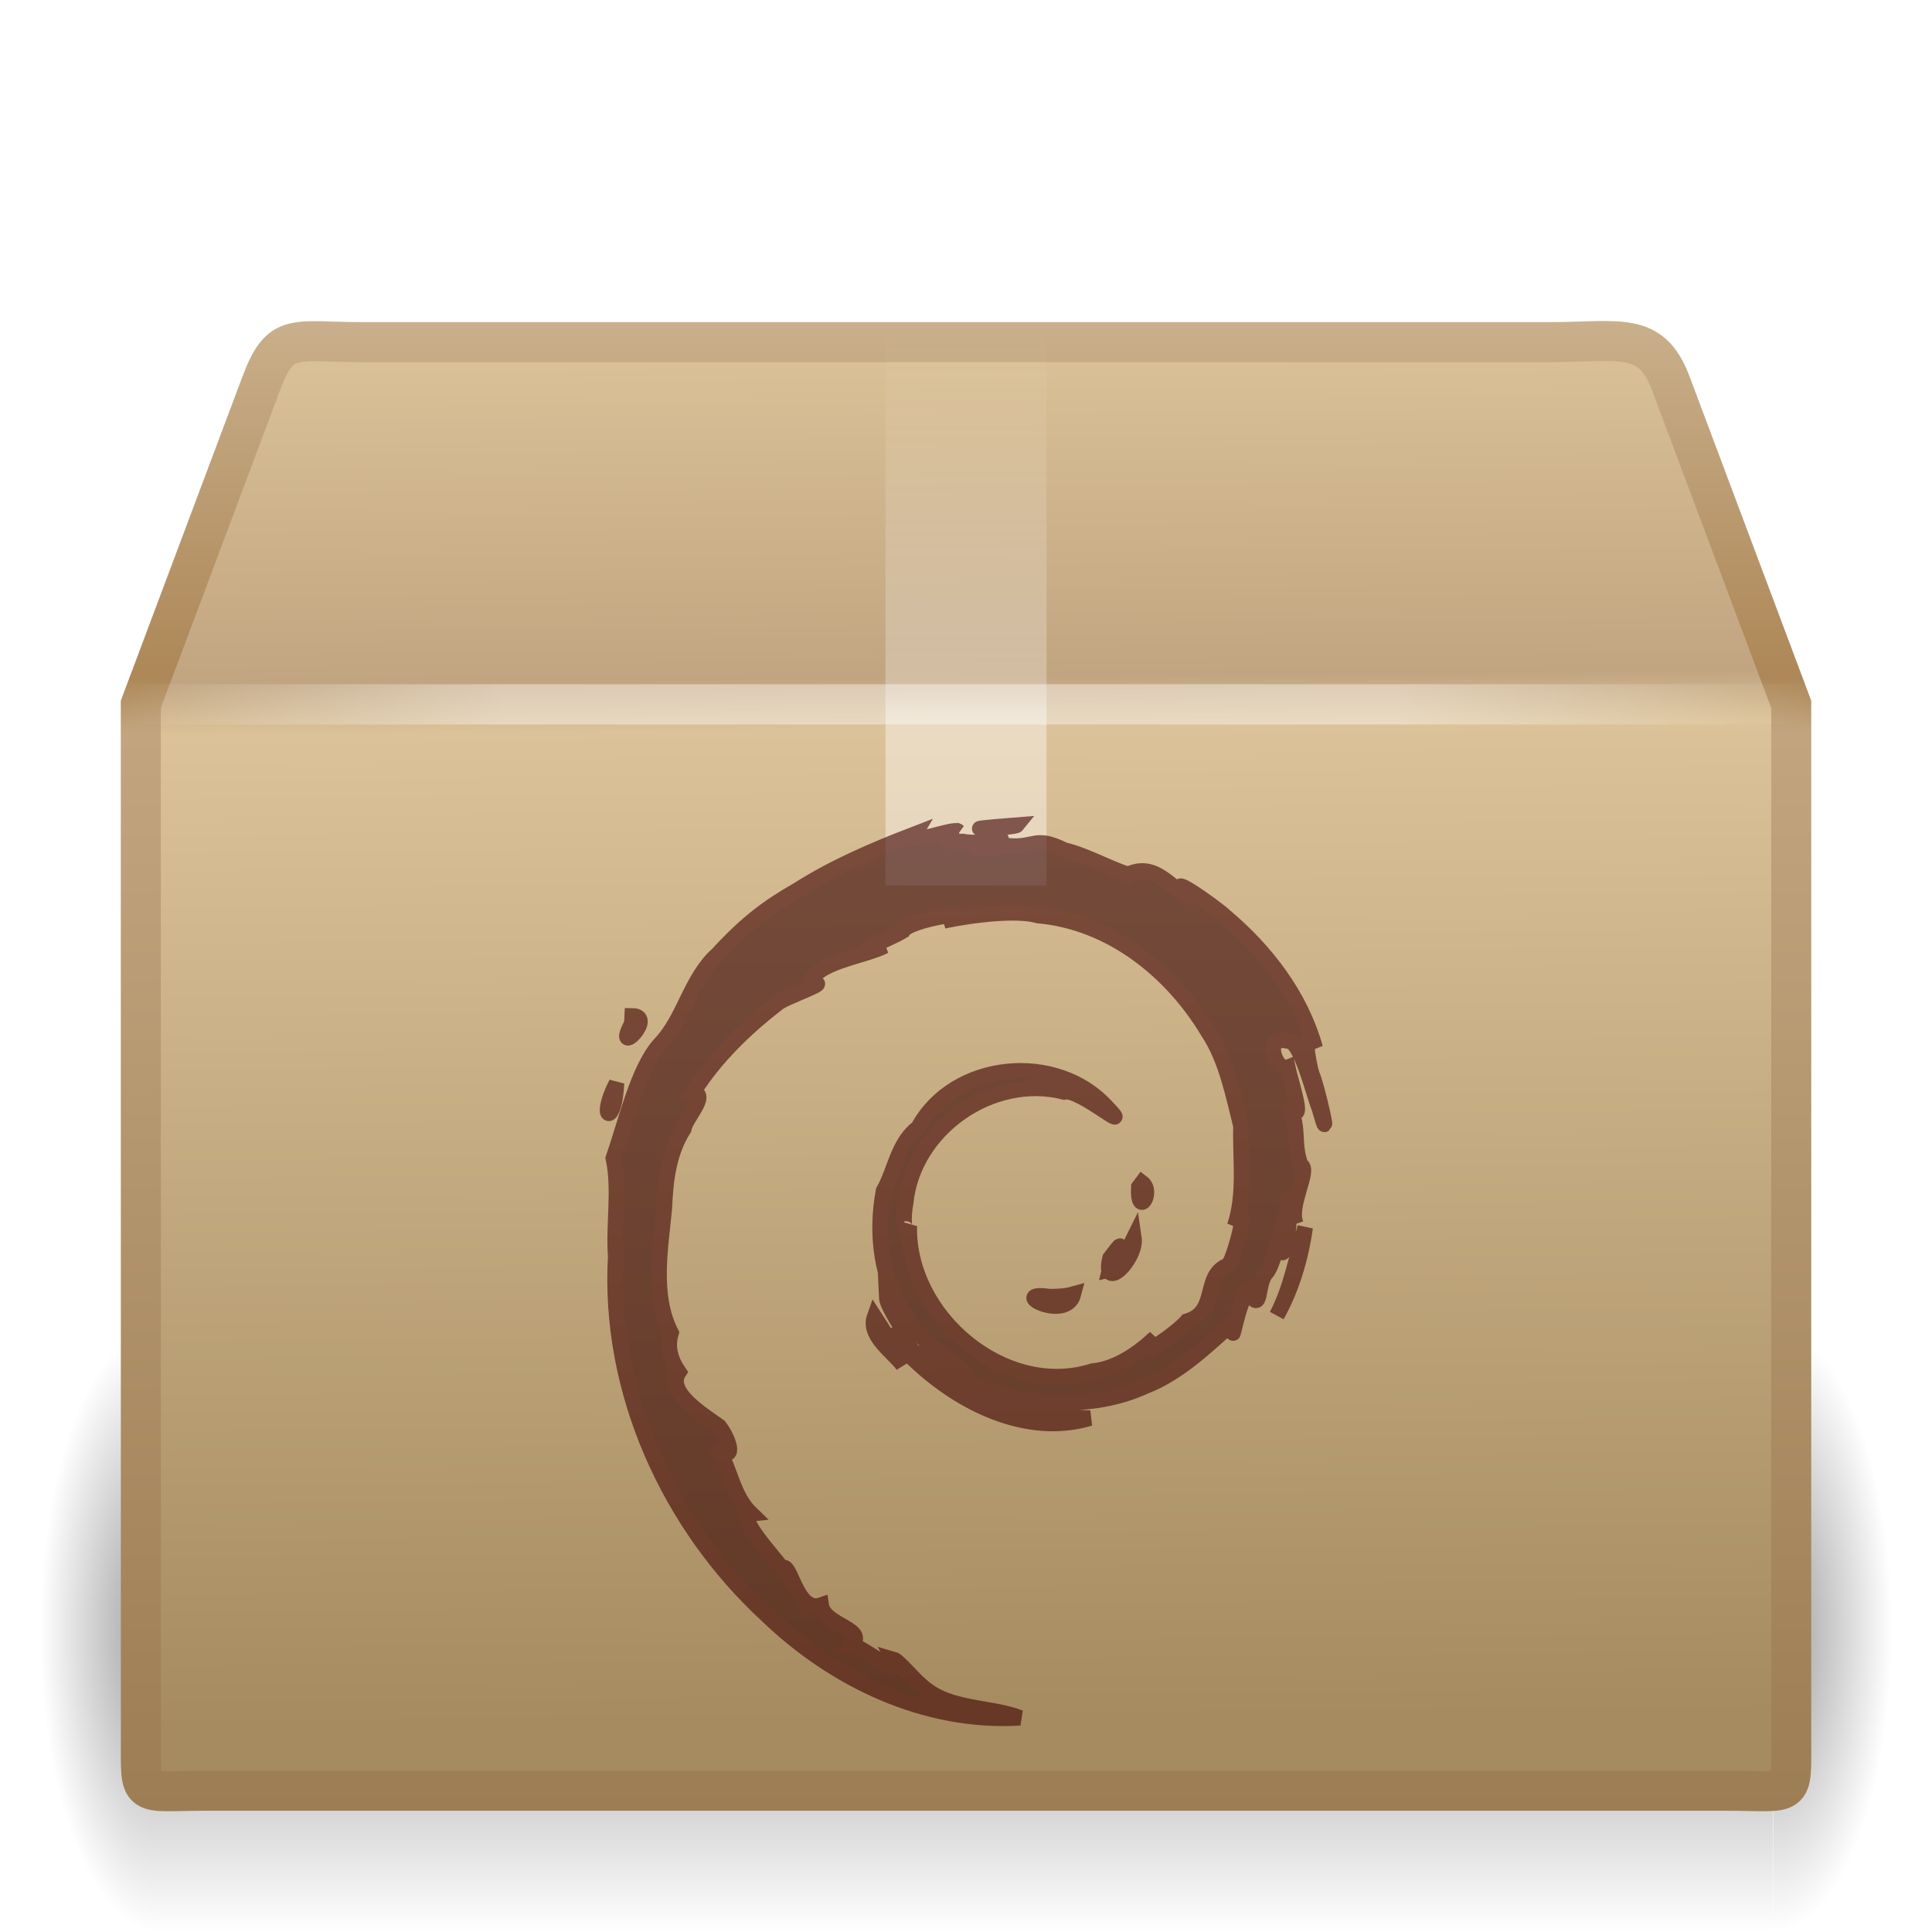
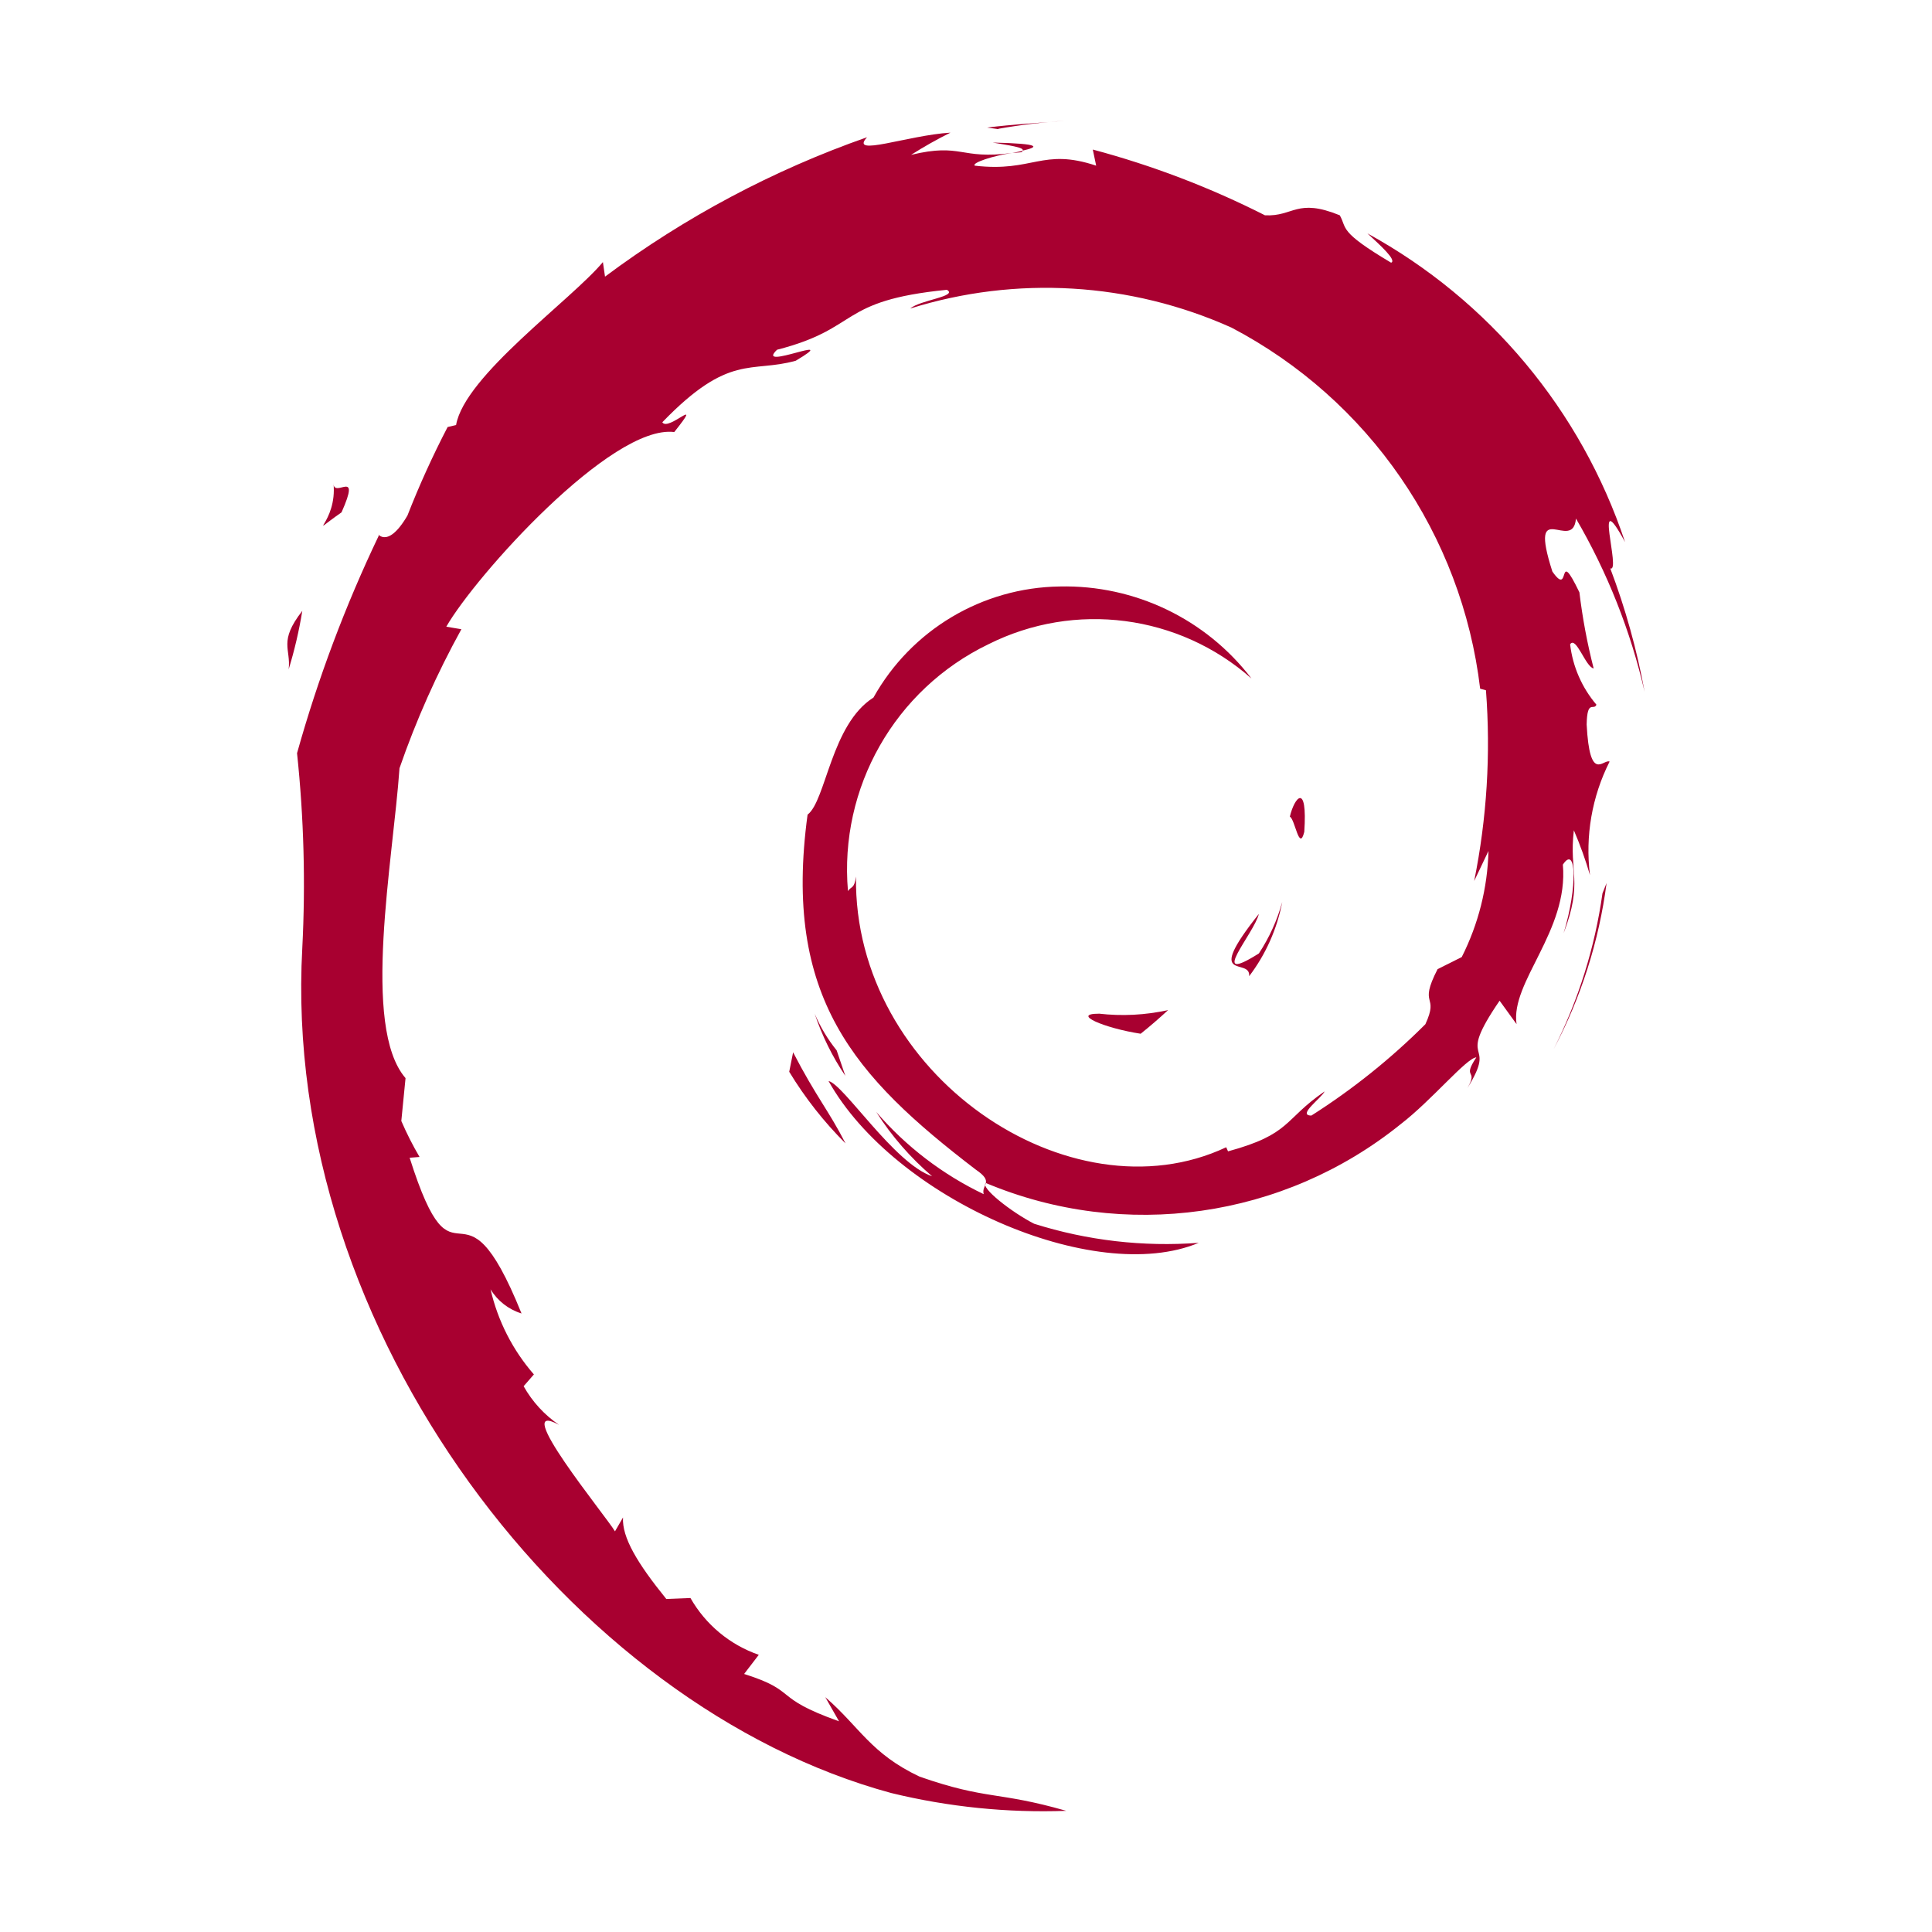
- <svg xmlns="http://www.w3.org/2000/svg" xmlns:xlink="http://www.w3.org/1999/xlink" version="1.1" width="48" height="48" id="svg5987">
-   <defs id="defs5989">
-     <radialGradient cx="5" cy="41.5" r="5" fx="5" fy="41.5" id="radialGradient3314" xlink:href="#linearGradient3681" gradientUnits="userSpaceOnUse" gradientTransform="matrix(0.5938225,0,0,1.536653,41.14089,-103.9362)" />
-     <linearGradient id="linearGradient3703">
-       <stop id="stop3705" style="stop-color:black;stop-opacity:0" offset="0" />
-       <stop id="stop3711" style="stop-color:black;stop-opacity:1" offset="0.5" />
-       <stop id="stop3707" style="stop-color:black;stop-opacity:0" offset="1" />
-     </linearGradient>
-     <linearGradient x1="17.554" y1="46" x2="17.554" y2="35" id="linearGradient3312" xlink:href="#linearGradient3703" gradientUnits="userSpaceOnUse" gradientTransform="matrix(1.757032,0,0,1.396957,-17.39401,-16.4117)" />
-     <linearGradient id="linearGradient3681">
-       <stop id="stop3683" style="stop-color:black;stop-opacity:1" offset="0" />
-       <stop id="stop3685" style="stop-color:black;stop-opacity:0" offset="1" />
-     </linearGradient>
-     <radialGradient cx="5" cy="41.5" r="5" fx="5" fy="41.5" id="radialGradient3310" xlink:href="#linearGradient3681" gradientUnits="userSpaceOnUse" gradientTransform="matrix(0.5938225,0,0,1.536653,-6.659473,-103.9362)" />
-     <linearGradient id="linearGradient3295">
-       <stop id="stop3297" style="stop-color:#c9af8b;stop-opacity:1" offset="0" />
-       <stop id="stop3299" style="stop-color:#ad8757;stop-opacity:1" offset="0.239" />
-       <stop id="stop3301" style="stop-color:#c2a57f;stop-opacity:1" offset="0.276" />
-       <stop id="stop3303" style="stop-color:#9d7d53;stop-opacity:1" offset="1" />
-     </linearGradient>
-     <linearGradient x1="15.464" y1="7.976" x2="15.464" y2="45.042" id="linearGradient3293" xlink:href="#linearGradient3295" gradientUnits="userSpaceOnUse" />
-     <linearGradient id="linearGradient3199">
-       <stop id="stop3201" style="stop-color:#dac197;stop-opacity:1" offset="0" />
-       <stop id="stop3203" style="stop-color:#c1a581;stop-opacity:1" offset="0.239" />
-       <stop id="stop3205" style="stop-color:#dbc298;stop-opacity:1" offset="0.276" />
-       <stop id="stop3207" style="stop-color:#a68b60;stop-opacity:1" offset="1" />
-     </linearGradient>
-     <linearGradient x1="24.823" y1="15.378" x2="24.997" y2="37.277" id="linearGradient3197" xlink:href="#linearGradient3199" gradientUnits="userSpaceOnUse" gradientTransform="matrix(1.282225,0,0,1.557262,-6.070192,-15.29076)" />
-     <linearGradient id="linearGradient4559">
-       <stop id="stop4561" style="stop-color:white;stop-opacity:0" offset="0" />
-       <stop id="stop4563" style="stop-color:white;stop-opacity:0" offset="1" />
-     </linearGradient>
-     <linearGradient x1="23.452" y1="30.555" x2="43.007" y2="45.934" id="linearGradient2659" xlink:href="#linearGradient4559" gradientUnits="userSpaceOnUse" gradientTransform="matrix(1.282225,0,0,1.174687,-6.070192,-5.303168)" />
-     <linearGradient id="linearGradient3827">
-       <stop id="stop3829" style="stop-color:white;stop-opacity:1" offset="0" />
-       <stop id="stop4295" style="stop-color:white;stop-opacity:1" offset="0.302" />
-       <stop id="stop4293" style="stop-color:white;stop-opacity:0.69" offset="0.344" />
-       <stop id="stop3832" style="stop-color:white;stop-opacity:0" offset="1" />
-     </linearGradient>
-     <linearGradient x1="26" y1="22" x2="26" y2="8" id="linearGradient3834" xlink:href="#linearGradient3827" gradientUnits="userSpaceOnUse" />
-     <linearGradient id="linearGradient3275">
-       <stop id="stop3277" style="stop-color:white;stop-opacity:0" offset="0" />
-       <stop id="stop3283" style="stop-color:white;stop-opacity:1" offset="0.245" />
-       <stop id="stop3285" style="stop-color:white;stop-opacity:1" offset="0.774" />
-       <stop id="stop3279" style="stop-color:white;stop-opacity:0" offset="1" />
-     </linearGradient>
-     <linearGradient x1="44.995" y1="17.5" x2="3.005" y2="17.5" id="linearGradient3281" xlink:href="#linearGradient3275" gradientUnits="userSpaceOnUse" spreadMethod="reflect" />
-   </defs>
-   <g id="layer1">
-     <g transform="matrix(0.9926623,0,0,0.9761474,0.2751901,1.292963)" id="g3305" style="opacity:0.4;display:inline">
-       <rect width="2.96" height="15.367" x="-3.69" y="-47.848" transform="scale(-1,-1)" id="rect2484" style="fill:url(#radialGradient3310);fill-opacity:1;stroke:none" />
-       <rect width="40.412" height="15.367" x="3.69" y="32.482" id="rect2486" style="fill:url(#linearGradient3312);fill-opacity:1;stroke:none" />
-       <rect width="2.96" height="15.367" x="44.11" y="-47.848" transform="scale(1,-1)" id="rect3444" style="fill:url(#radialGradient3314);fill-opacity:1;stroke:none;display:inline" />
-     </g>
-     <path d="m 9.011,8.5 29.498,0 c 1.722,0 2.497,-0.287 2.992,1 l 3.002,8 0,25.674 c 0,1.553 0.103,1.316 -1.619,1.316 l -37.765,0 c -1.722,0 -1.619,0.237 -1.619,-1.316 L 3.498,17.5 6.5,9.5 c 0.481,-1.261 0.789,-1 2.511,-1 z" id="path2488" style="fill:url(#linearGradient3197);fill-opacity:1;fill-rule:nonzero;stroke:url(#linearGradient3293);stroke-width:0.994;stroke-linecap:round;stroke-linejoin:miter;stroke-miterlimit:4;stroke-opacity:1;stroke-dasharray:none;stroke-dashoffset:0;marker:none;visibility:visible;display:block;overflow:visible" />
-     <path d="m 9.948,9.513 27.653,0 c 1.614,0 2.613,0.557 3.29,2.086 l 2.329,6.42 0,23.145 c 0,1.461 -0.819,2.196 -2.433,2.196 l -33.733,0 c -1.614,0 -2.273,-0.809 -2.273,-2.27 l 0,-23.071 2.254,-6.557 C 7.485,10.276 8.334,9.513 9.948,9.513 z" id="path2490" style="opacity:0.505;fill:none;stroke:url(#linearGradient2659);stroke-width:0.742;stroke-linecap:butt;stroke-linejoin:miter;stroke-miterlimit:4;stroke-opacity:1;stroke-dasharray:none;stroke-dashoffset:0;marker:none;visibility:visible;display:block;overflow:visible" />
-     <path d="m 22,8 c 1.333,0 2.667,0 4,0 0,4.667 0,9.333 0,14 -0.394,0 -0.787,0 -1.181,0 -0.403,0 -0.806,0 -1.209,0 -0.325,0 -0.649,0 -0.974,0 C 22.424,22 22.212,22 22,22 22,17.333 22,12.667 22,8 z" id="rect3326" style="opacity:0.4;fill:url(#linearGradient3834);fill-opacity:1;fill-rule:nonzero;stroke:none;stroke-width:1;marker:none;visibility:visible;display:inline;overflow:visible;enable-background:accumulate" />
-     <path d="m 3.505,17.5 40.99,0" id="path3273" style="opacity:0.4;fill:none;stroke:url(#linearGradient3281);stroke-width:1px;stroke-linecap:square;stroke-linejoin:miter;stroke-opacity:1;display:inline" />
-     <path d="m 25.262,20.501 c -0.05,0.062 -1.577,0.138 -0.588,0.047 0.196,-0.016 0.392,-0.031 0.588,-0.047 z m -1.454,0.156 c -0.54,0.276 -0.386,0.249 0.123,0.25 0.156,0.046 0.95,0.035 0.704,-0.053 -0.853,-0.129 0.916,-0.065 -0.069,0.094 -0.909,0.227 0.205,0.132 0.504,0.068 0.654,0.051 0.642,-0.255 1.365,0.101 0.551,0.134 1.069,0.438 1.589,0.608 0.688,-0.326 1.057,0.357 1.571,0.605 -0.863,-0.818 0.585,0.19 0.844,0.438 1.019,0.859 1.874,1.971 2.237,3.269 -0.37,-0.69 -0.154,0.445 -0.084,0.653 0.129,0.267 0.514,2.008 0.189,0.852 -0.172,-0.437 -0.467,-1.721 -0.789,-1.681 -0.634,-0.145 -0.29,0.772 0,0.657 0.066,0.319 0.523,1.683 -0.035,0.848 0.374,0.612 0.136,0.975 0.36,1.58 0.253,0.1 -0.311,1 -0.125,1.454 -0.102,-0.344 -0.261,-0.8 -0.196,-0.159 0.112,0.311 -0.289,1.445 -0.055,0.527 0.052,-1.312 -0.186,0.493 -0.473,0.849 -0.26,0.256 -0.107,1.092 -0.449,0.457 -0.26,0.191 -0.477,1.662 -0.344,0.751 -0.654,0.577 -1.362,1.287 -2.237,1.622 -1.305,0.596 -2.865,0.46 -4.159,0.021 0.675,0.827 1.871,0.713 2.799,0.766 -1.558,0.466 -3.215,-0.363 -4.335,-1.423 -0.304,-0.24 -0.804,-1.098 -0.188,-0.415 0.226,0.362 1.393,1.354 0.551,0.493 -0.691,-0.917 0.664,0.639 1.126,0.672 -0.247,-0.716 -1.355,-1.078 -1.715,-1.857 -0.64,-0.89 -0.761,-2.062 -0.567,-3.115 0.294,-0.517 0.352,-1.187 0.863,-1.574 0.897,-1.657 3.438,-1.892 4.688,-0.505 0.71,0.742 -0.684,-0.488 -1.064,-0.382 -1.793,-0.454 -3.756,0.915 -3.937,2.763 -0.06,0.3 -0.068,0.839 0.091,0.566 -0.059,2.237 2.357,4.301 4.552,3.609 0.571,-0.057 1.108,-0.409 1.561,-0.834 -0.554,0.67 0.565,-0.14 0.789,-0.407 0.793,-0.236 0.361,-1.147 1.027,-1.393 0.18,-0.225 0.568,-1.843 0.156,-0.97 0.268,-0.805 0.133,-1.656 0.156,-2.487 -0.18,-0.707 -0.356,-1.647 -0.816,-2.335 -0.903,-1.514 -2.425,-2.736 -4.228,-2.893 -0.704,-0.201 -2.249,0.104 -2.358,0.138 0.967,-0.313 -0.847,-0.042 -0.997,0.242 -0.383,0.233 -1.412,0.596 -0.454,0.375 -0.524,0.269 -1.749,0.4 -1.856,0.947 0.653,-0.105 -0.627,0.32 -0.806,0.48 -0.8,0.62 -1.549,1.342 -2.092,2.202 0.39,0.079 -0.193,0.63 -0.237,0.916 -0.375,0.59 -0.454,1.276 -0.482,1.962 -0.096,1.02 -0.312,2.163 0.166,3.106 -0.107,0.357 -0.011,0.676 0.194,0.976 -0.33,0.495 0.601,1.06 1.001,1.345 0.312,0.408 0.398,0.983 -0.078,0.438 0.382,0.685 0.413,1.29 0.876,1.736 -0.414,0.045 0.593,1.096 0.766,1.361 0.2,-0.231 0.347,1.123 0.97,0.907 0.071,0.513 1.18,0.592 0.751,1.001 0.234,-0.017 1.373,0.958 1.04,0.343 0.13,0.036 0.507,0.509 0.739,0.69 0.672,0.58 1.644,0.474 2.411,0.766 -2.347,0.145 -4.608,-0.935 -6.273,-2.535 -2.45,-2.251 -3.962,-5.579 -3.772,-8.927 -0.059,-0.813 0.109,-1.639 -0.058,-2.441 0.315,-0.908 0.6,-2.189 1.142,-2.815 0.627,-0.638 0.761,-1.632 1.451,-2.252 0.727,-0.793 1.273,-1.189 1.983,-1.594 0.91,-0.581 1.912,-1.007 2.916,-1.393 -0.19,0.322 0.97,-0.172 1.079,-0.063 l 0,3e-6 z m -8.101,4.582 c 0.62,0.004 -0.489,1.089 -0.009,0.188 l 0.009,-0.188 0,-2e-6 z m -0.391,1.673 c -0.04,1.059 -0.479,0.937 -1.9e-5,0 l 1.9e-5,0 z m 13.059,2.471 c 0.3,0.23 -0.121,0.9 -0.082,0.109 l 0.082,-0.109 z m 4.051,1.11 c -0.104,0.756 -0.335,1.534 -0.704,2.189 0.357,-0.686 0.493,-1.459 0.704,-2.189 l 0,0 z m -4.254,0.25 c 0.081,0.534 -0.804,1.395 -0.594,0.516 0.527,-0.696 0.056,-0.009 -0.016,0.297 0.386,-0.079 0.467,-0.53 0.61,-0.813 z m -1.501,1.408 c -0.183,0.709 -1.654,-0.087 -0.606,0.063 0.203,0.003 0.408,-0.008 0.606,-0.063 l 0,2e-6 z m -4.645,0.047 c 0.223,0.276 0.629,1.263 0.159,0.421 -0.068,-0.133 -0.153,-0.268 -0.159,-0.421 z m -0.297,0.516 c 0.242,0.37 0.514,0.835 0.704,1.204 -0.251,-0.34 -0.872,-0.731 -0.704,-1.204 z" id="text2244" style="font-size:18.038px;font-style:normal;font-weight:normal;opacity:0.6;fill:#340000;fill-opacity:1;stroke:#3d0000;stroke-width:0.386px;stroke-linecap:butt;stroke-linejoin:miter;stroke-opacity:1;font-family:OpenLogos" />
+ <svg xmlns="http://www.w3.org/2000/svg" viewBox="0 0 32 32">
+   <g fill="#a80030" stroke-width="1.333">
+     <path d="M18.2 16.79c-.464 0 .088.239.693.332.167-.133.319-.267.455-.392a3.466 3.466 0 0 1-1.148.059m2.49-.62a2.946 2.946 0 0 0 .548-1.23 3.002 3.002 0 0 1-.387.853c-.866.546-.081-.324 0-.655-.933 1.173-.133.704-.161 1.032m.913-2.391c.056-.836-.164-.572-.239-.252.087.045.155.59.239.252M16.442 2.361c.248.044.533.079.495.134.266-.06.331-.115-.495-.134m.496.138-.175.036.163-.015.012-.021" />
+     <path d="M24.654 14.094a4.132 4.132 0 0 1-.443 1.758l-.4.2c-.327.637.033.4-.202.912a11.072 11.072 0 0 1-1.888 1.513c-.244 0 .166-.288.219-.4-.685.47-.55.707-1.6.993l-.03-.068c-2.586 1.217-6.179-1.2-6.132-4.484-.028.21-.079.157-.133.241a4.142 4.142 0 0 1 2.324-4.087 3.923 3.923 0 0 1 4.36.567 3.887 3.887 0 0 0-3.177-1.525 3.591 3.591 0 0 0-3.085 1.84c-.702.443-.785 1.707-1.091 1.939-.412 3.03.775 4.339 2.784 5.878.316.214.09.246.133.408a5.45 5.45 0 0 1-1.78-1.362 4.787 4.787 0 0 0 .926 1.066c-.63-.213-1.466-1.525-1.716-1.578 1.086 1.942 4.4 3.406 6.132 2.68a7.245 7.245 0 0 1-2.727-.316c-.379-.195-.895-.6-.8-.675a6.772 6.772 0 0 0 6.87-.973c.52-.4 1.09-1.097 1.255-1.108-.248.374.042.18-.148.51.52-.839-.225-.342.533-1.448l.281.388c-.105-.696.864-1.541.767-2.642.222-.337.248.362.012 1.137.328-.859.086-.997.17-1.706a6.441 6.441 0 0 1 .267.742 3.27 3.27 0 0 1 .325-1.88c-.105-.047-.329.366-.38-.614.008-.426.119-.223.162-.328a1.882 1.882 0 0 1-.436-1c.097-.148.258.38.39.399a9.73 9.73 0 0 1-.236-1.26c-.385-.8-.133.107-.448-.345-.409-1.277.34-.296.391-.877a10.255 10.255 0 0 1 1.137 2.87 11.758 11.758 0 0 0-.569-2.045c.188.079-.304-1.447.245-.436a9.115 9.115 0 0 0-4.267-5.112c.216.199.49.447.392.485-.88-.524-.725-.564-.85-.785-.716-.292-.764.024-1.239 0A14.699 14.699 0 0 0 18.1 2.477l.056.267c-.895-.298-1.043.113-2.01 0-.058-.046.31-.167.614-.21-.865.114-.824-.172-1.67.031a7.19 7.19 0 0 1 .652-.368c-.706.043-1.684.41-1.381.076a16.248 16.248 0 0 0-4.34 2.309l-.035-.241c-.526.63-2.29 1.883-2.432 2.699l-.14.033a15.136 15.136 0 0 0-.666 1.467c-.357.609-.524.234-.473.329a22.261 22.261 0 0 0-1.355 3.606 20.679 20.679 0 0 1 .087 3.226c-.353 6.377 4.475 12.568 9.754 13.997a10.625 10.625 0 0 0 2.9.295c-1.154-.33-1.304-.174-2.429-.566-.811-.383-.989-.819-1.563-1.317l.228.4c-1.127-.4-.656-.493-1.572-.784l.243-.317a2.089 2.089 0 0 1-1.132-.941l-.4.016c-.48-.592-.736-1.02-.717-1.35l-.133.23c-.147-.25-1.766-2.222-.927-1.764a1.895 1.895 0 0 1-.586-.64l.17-.195a3.256 3.256 0 0 1-.718-1.41.914.914 0 0 0 .513.4c-1.021-2.532-1.078-.133-1.853-2.579l.164-.013a5.417 5.417 0 0 1-.302-.596l.07-.71c-.736-.851-.205-3.616-.1-5.133a14.755 14.755 0 0 1 1.025-2.302l-.25-.042c.478-.835 2.732-3.353 3.776-3.224.505-.635-.1 0-.198-.162 1.11-1.15 1.466-.812 2.21-1.019.807-.48-.695.187-.31-.182 1.396-.358.99-.812 2.813-.993.192.109-.446.169-.606.31a7.514 7.514 0 0 1 5.32.316 7.791 7.791 0 0 1 4.119 5.981l.096.026a11.505 11.505 0 0 1-.195 3.159l.235-.493" />
+     <path d="m13.137 17.427-.065.325a6.25 6.25 0 0 0 .933 1.187c-.28-.547-.488-.773-.87-1.512m.723-.029a2.58 2.58 0 0 1-.364-.607 4.223 4.223 0 0 0 .507 1.028l-.143-.421m12.752-2.772-.068.17a8.249 8.249 0 0 1-.808 2.58 8.106 8.106 0 0 0 .876-2.75M16.538 2.133A9.998 9.998 0 0 1 17.642 2c-.434.036-.865.059-1.292.113l.188.026M5.523 7.998c.072.667-.504.934.134.488.338-.76-.134-.21-.134-.488M4.78 11.09a7.265 7.265 0 0 0 .227-.972c-.4.513-.185.623-.226.972" />
  </g>
</svg>
